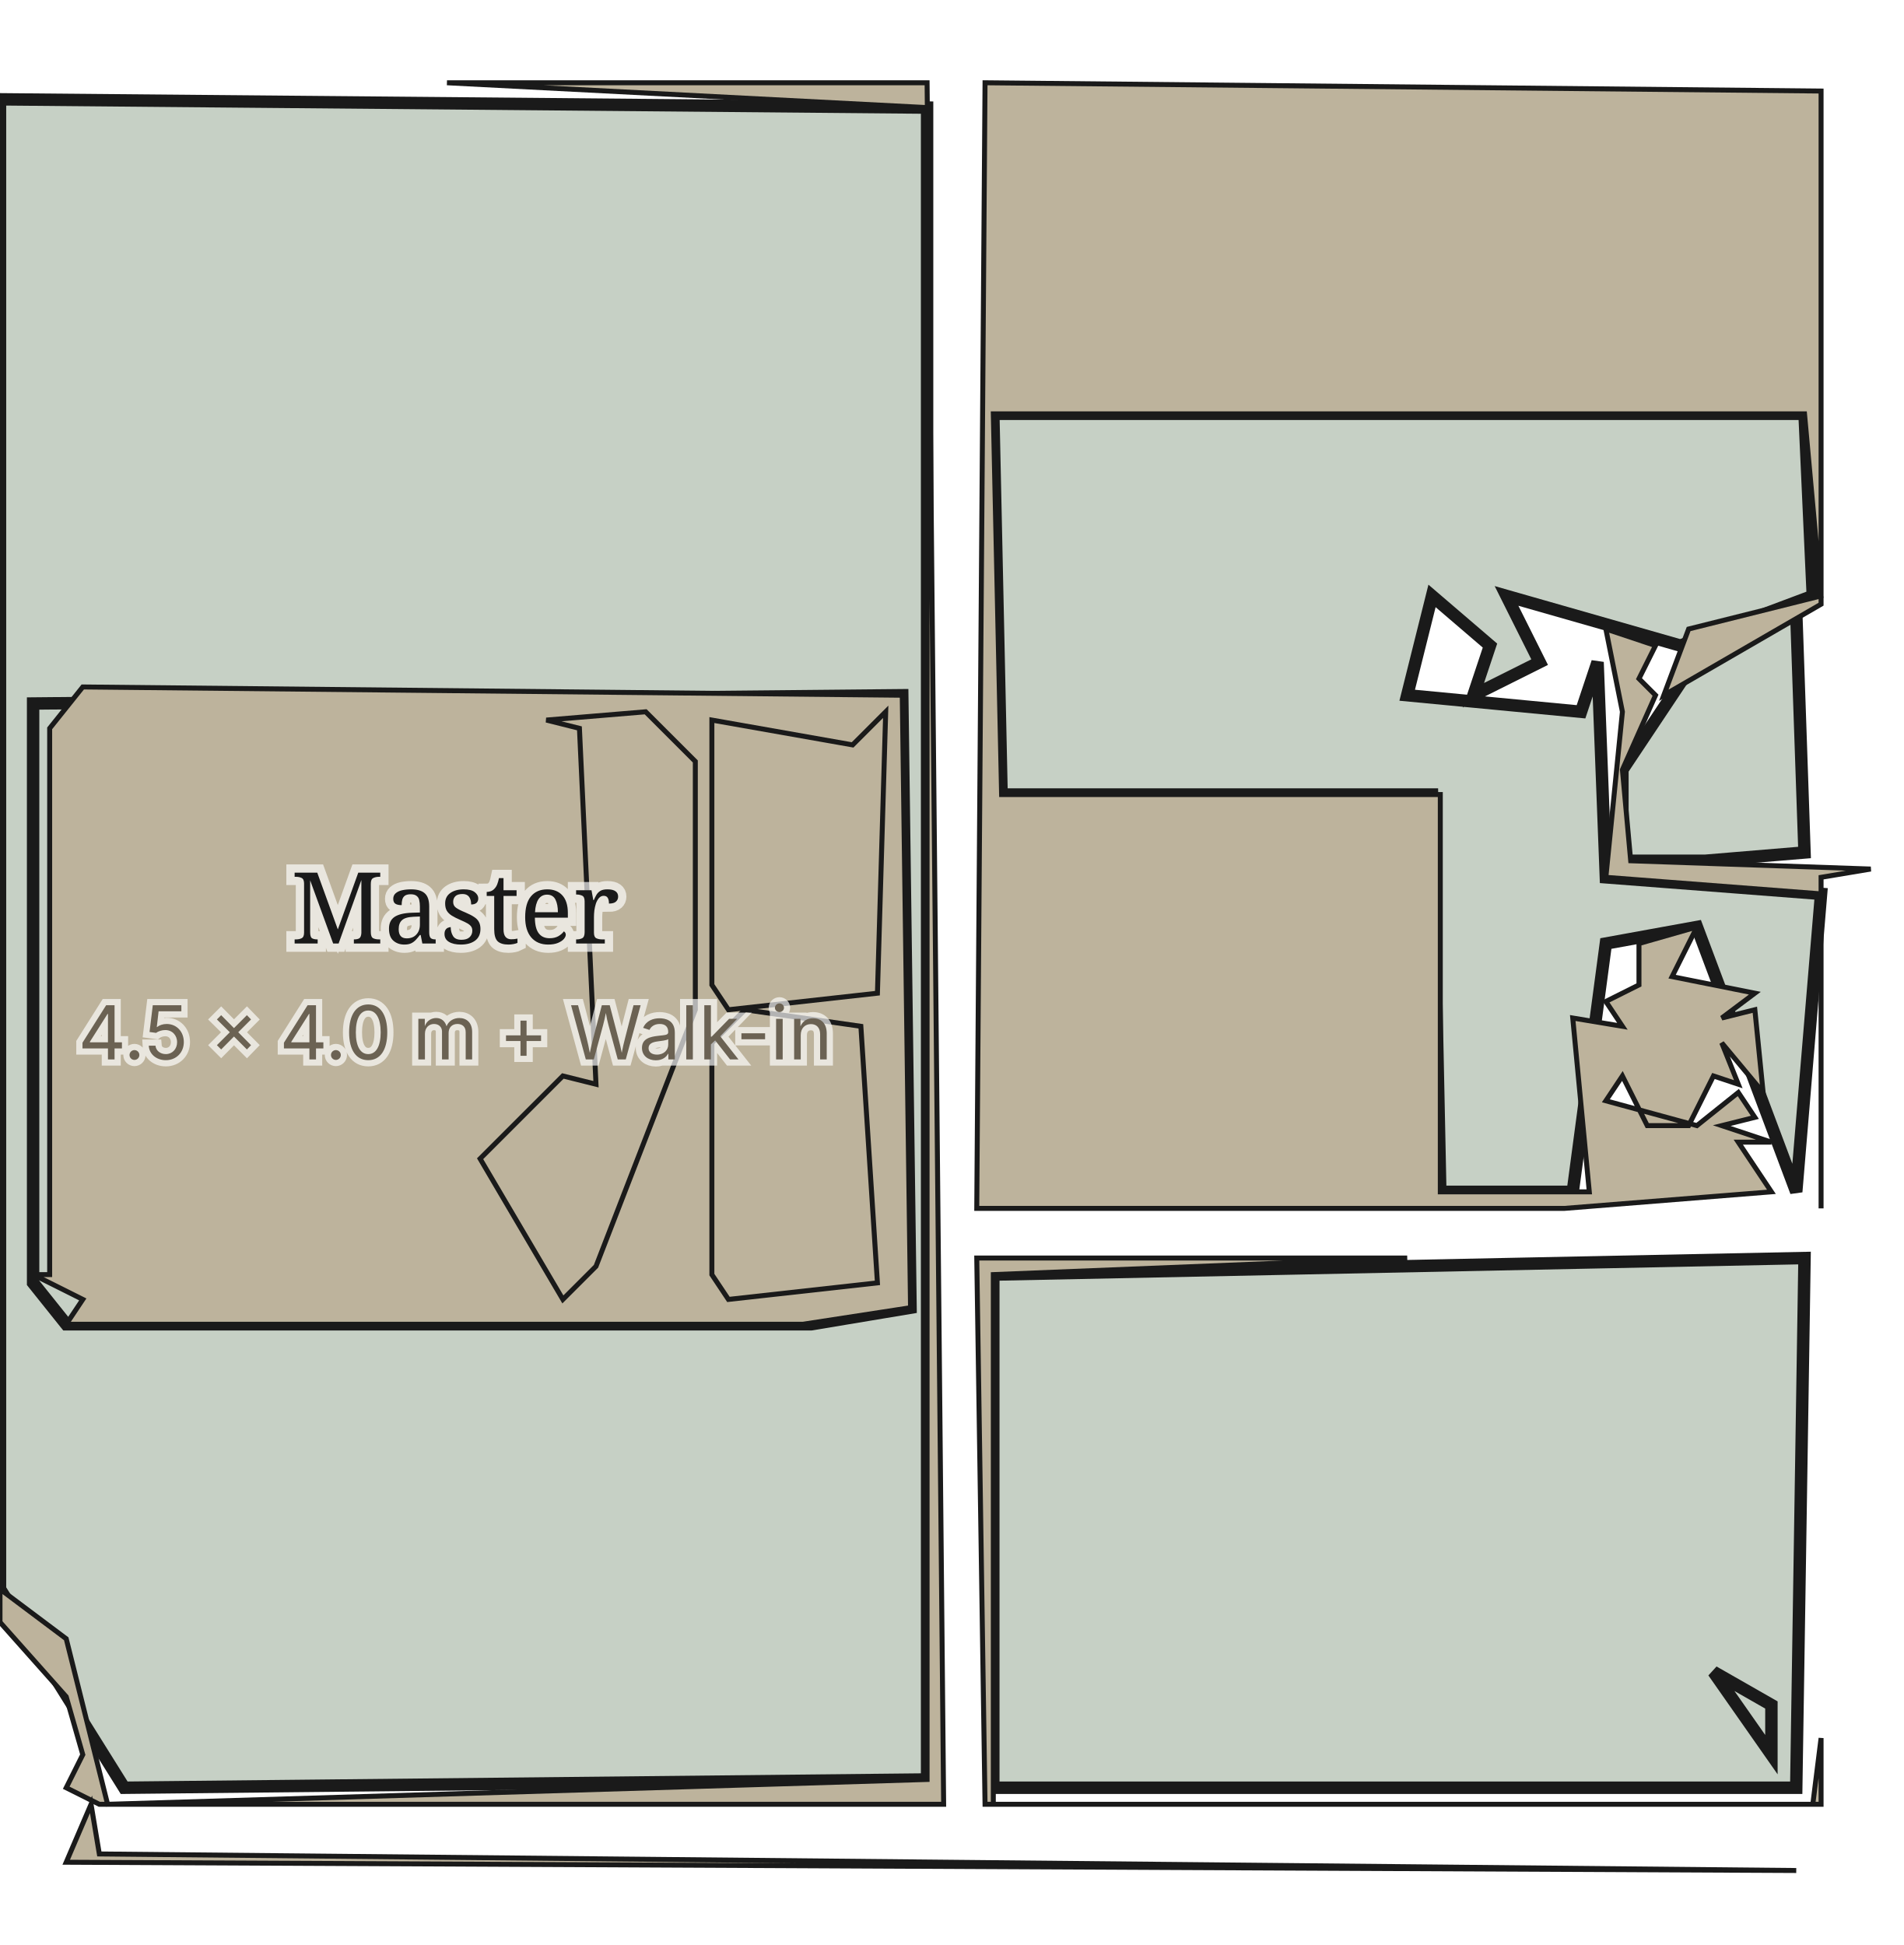
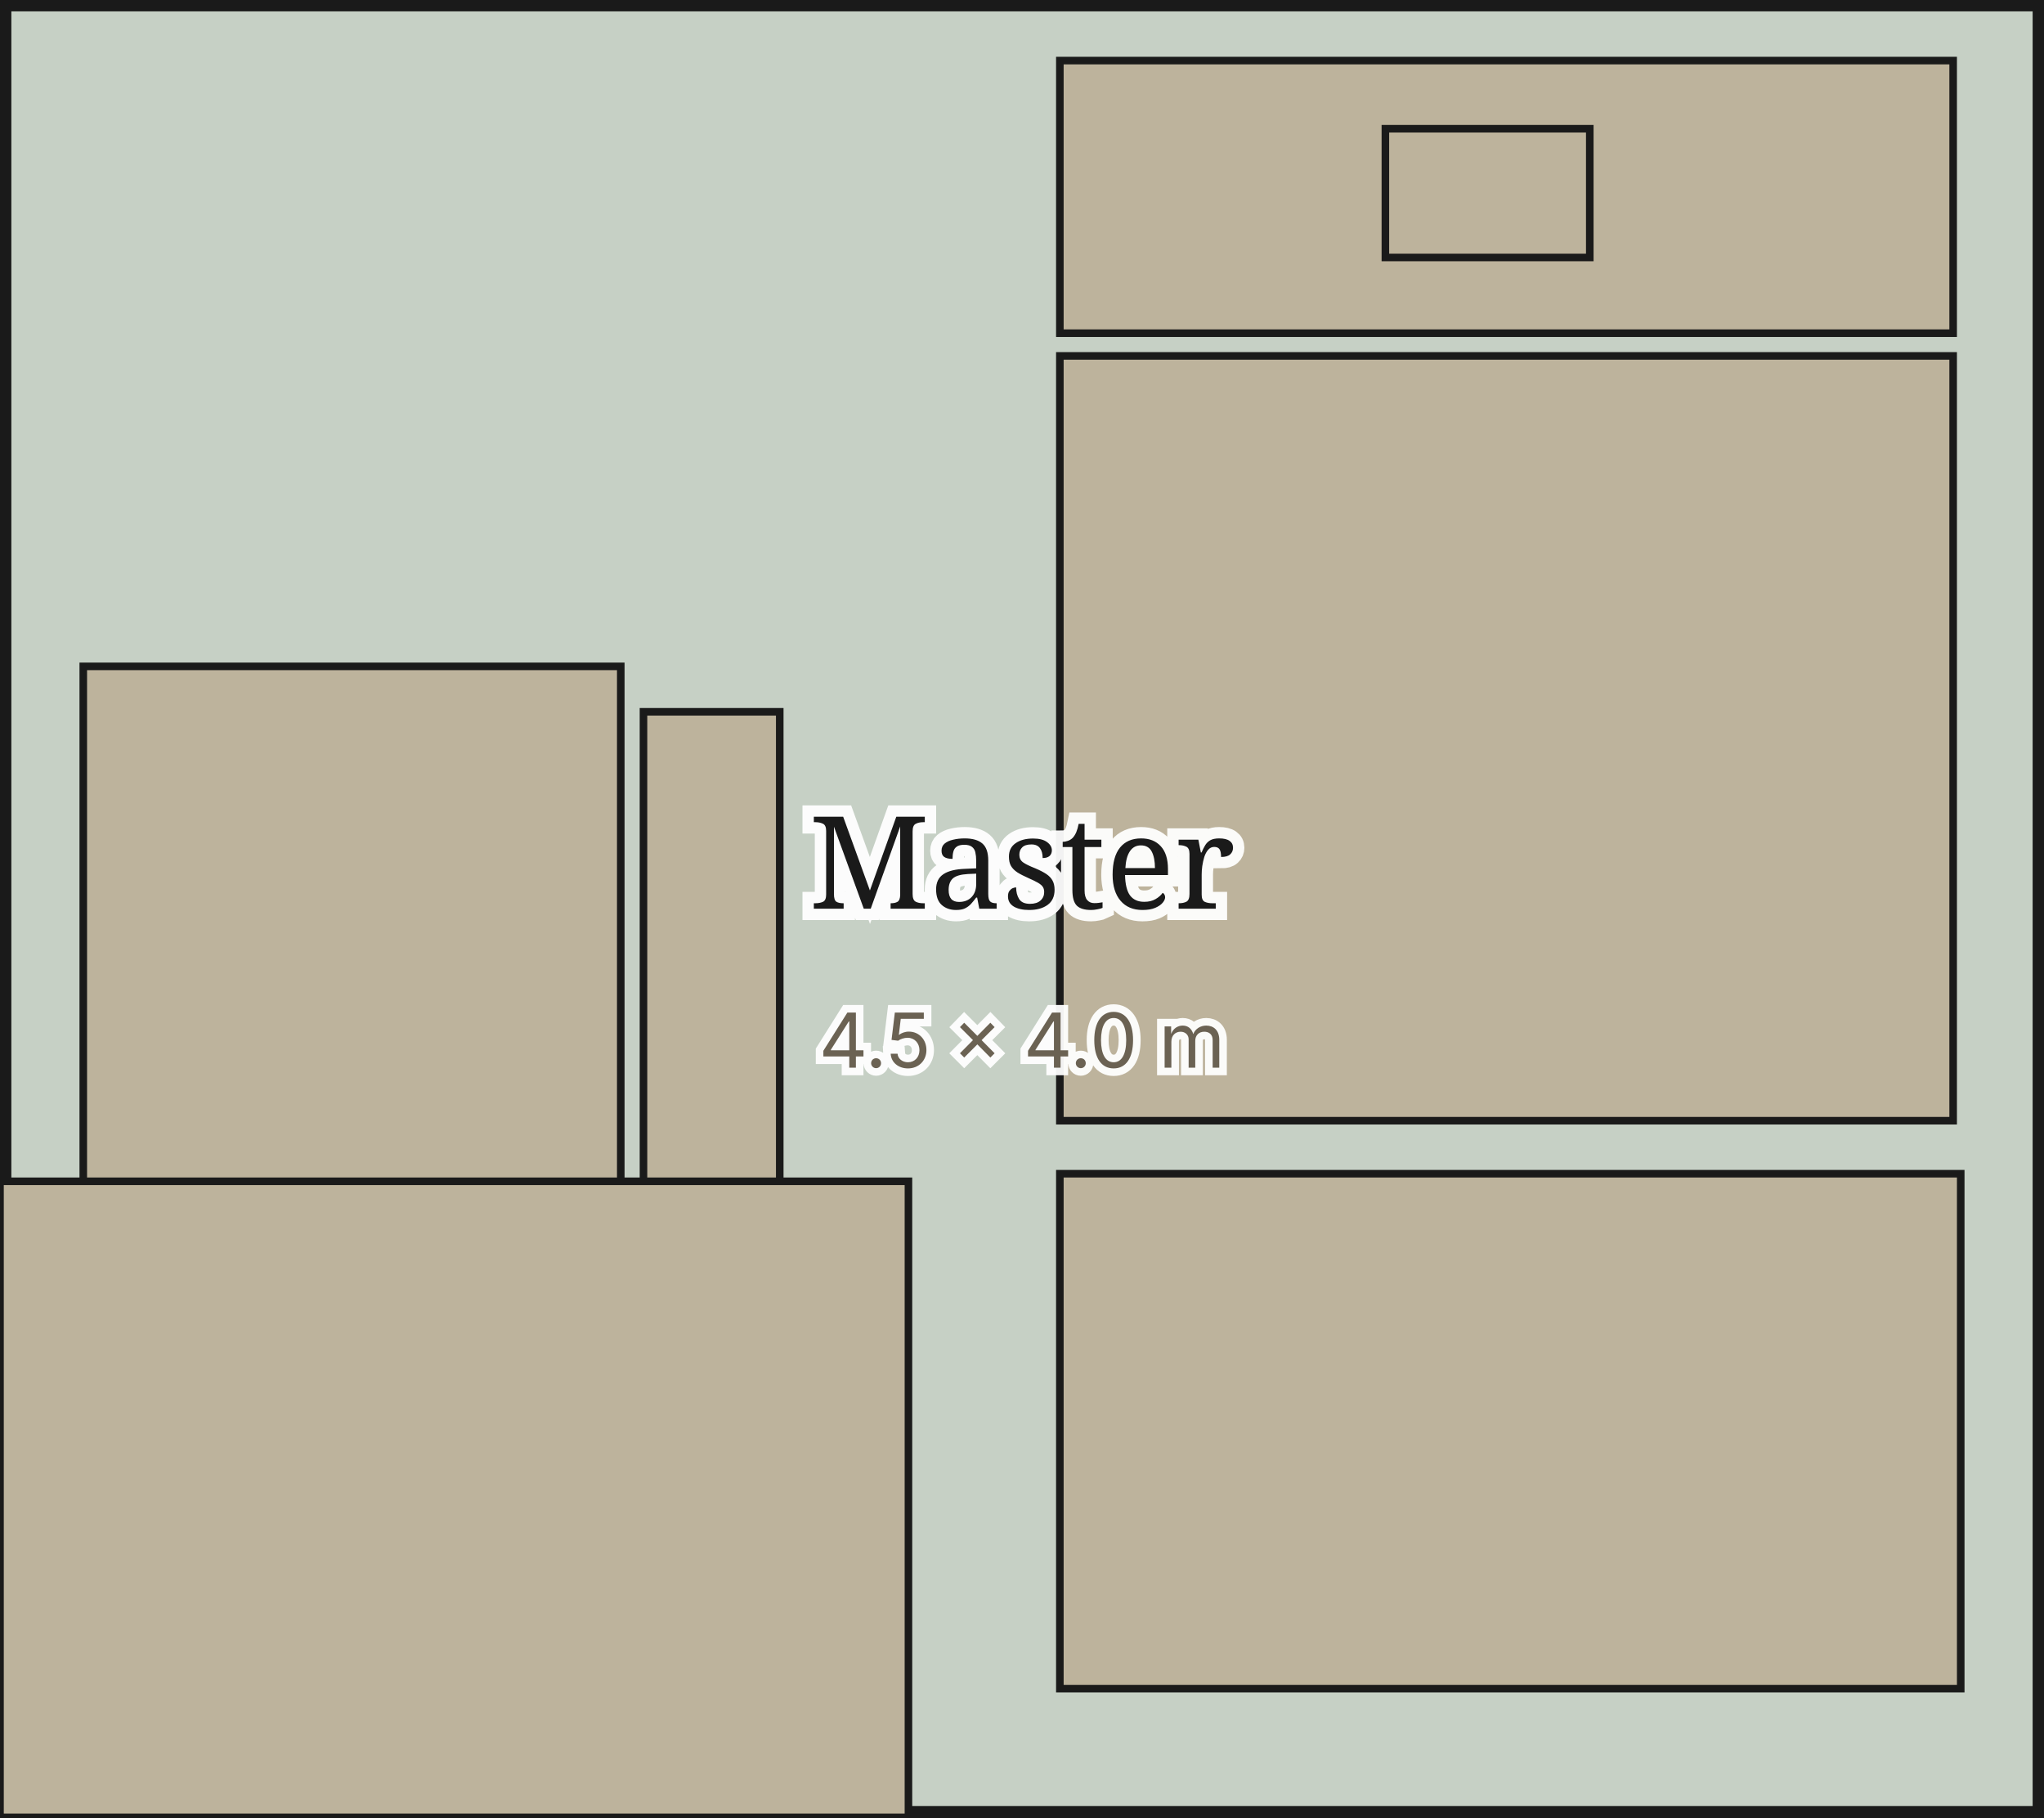
- <svg xmlns="http://www.w3.org/2000/svg" class="svg-room" viewBox="0 0 230 235" preserveAspectRatio="xMidYMid meet">
+ <svg xmlns="http://www.w3.org/2000/svg" class="svg-room" viewBox="0 0 270 240" preserveAspectRatio="xMidYMid meet">
  <g class="walls">
-     <path d="M0,12L112,13L112,215L15,216L0,192Z" fill="#c6d0c5" stroke="#1a1a1a" stroke-width="1.5" />
-     <path d="M217,144L205,112L194,114L190,144L174,144L173,96L121,96L120,50L218,50L219,72L203,78L182,72L186,80L178,84L180,78L173,72L170,84L191,86L193,80L194,106L220,108L217,144Z" fill="#c6d0c5" stroke="#1a1a1a" stroke-width="1.5" />
-     <path d="M206,104L196,104L196,93L206,78L217,74L218,103L206,104Z" fill="#c6d0c5" stroke="#1a1a1a" stroke-width="1.5" />
-     <path d="M98,160L110,158L109,84L4,85L4,155L8,160L98,160Z" fill="#c6d0c5" stroke="#1a1a1a" stroke-width="1.5" />
-     <path d="M217,216L120,216L120,154L218,152L217,216Z" fill="#c6d0c5" stroke="#1a1a1a" stroke-width="1.5" />
-     <path d="M214,212L214,206L207,202L214,212Z" fill="#c6d0c5" stroke="#1a1a1a" stroke-width="1.5" />
+     <rect x="0" y="0" width="270" height="240" fill="#c6d0c5" stroke="#1a1a1a" stroke-width="3" />
  </g>
  <g class="fixtures">
-     <path d="M0,192L8,198L13,218L112,215L112,13L54,10L112,10L114,218L12,218L8,216L10,212L8,205L0,196Z" fill="#bdb39c" stroke="#1a1a1a" stroke-width="0.6" />
-     <path d="M189,146L118,146L119,10L220,11L220,73L201,84L204,76L220,72L218,50L120,50L121,96L174,96L174,144L192,144L190,123L196,124L194,121L198,119L198,114L205,112L202,118L212,120L208,123L212,122L213,132L208,126L210,131L207,130L204,136L199,136L196,130L194,133L205,136L210,132L212,135L208,136L214,138L210,138L214,144L189,146Z" fill="#bdb39c" stroke="#1a1a1a" stroke-width="0.6" />
-     <path d="M220,146L220,108L194,106L196,86L194,76L200,78L198,82L200,84L196,93L197,104L226,105L220,106L220,146Z" fill="#bdb39c" stroke="#1a1a1a" stroke-width="0.6" />
-     <path d="M97,160L8,160L10,157L4,154L6,154L6,88L10,83L109,84L110,158L97,160Z" fill="#bdb39c" stroke="#1a1a1a" stroke-width="0.6" />
-     <path d="M68,157L72,153L84,122L84,92L78,86L66,87L70,88L72,131L68,130L58,140L68,157Z" fill="#bdb39c" stroke="#1a1a1a" stroke-width="0.6" />
-     <path d="M88,122L106,120L107,86L103,90L86,87L86,119L88,122Z" fill="#bdb39c" stroke="#1a1a1a" stroke-width="0.6" />
-     <path d="M88,157L106,155L104,124L90,122L86,126L86,154L88,157Z" fill="#bdb39c" stroke="#1a1a1a" stroke-width="0.6" />
-     <path d="M220,218L119,218L118,152L170,152L120,154L120,218L219,218L220,210L220,218Z" fill="#bdb39c" stroke="#1a1a1a" stroke-width="0.6" />
-     <path d="M217,226L8,225L11,218L12,224L217,226Z" fill="#bdb39c" stroke="#1a1a1a" stroke-width="0.6" />
+     <rect x="140" y="8" width="118" height="36" fill="#bdb39c" stroke="#1a1a1a" stroke-width="1" />
+     <rect x="183" y="17" width="27" height="17" fill="#bdb39c" stroke="#1a1a1a" stroke-width="1" />
+     <rect x="140" y="47" width="118" height="101" fill="#bdb39c" stroke="#1a1a1a" stroke-width="1" />
+     <rect x="11" y="88" width="71" height="72" fill="#bdb39c" stroke="#1a1a1a" stroke-width="1" />
+     <rect x="85" y="94" width="18" height="66" fill="#bdb39c" stroke="#1a1a1a" stroke-width="1" />
+     <rect x="140" y="155" width="119" height="68" fill="#bdb39c" stroke="#1a1a1a" stroke-width="1" />
+     <rect x="0" y="156" width="120" height="84" fill="#bdb39c" stroke="#1a1a1a" stroke-width="1" />
  </g>
  <g class="labels">
-     <text x="55" y="114" text-anchor="middle" font-family="Cormorant Garamond,serif" font-size="12" fill="#1a1a1a" font-weight="500" style="paint-order:stroke;stroke:#ffffffaa;stroke-width:2">Master</text>
-     <text x="55" y="128" text-anchor="middle" font-family="-apple-system,sans-serif" font-size="9" fill="#6b6253" style="paint-order:stroke;stroke:#ffffffaa;stroke-width:1.5">4.5 × 4.0 m + Walk-in</text>
+     <text x="135" y="120" text-anchor="middle" font-family="Cormorant Garamond,serif" font-size="17" fill="#1a1a1a" font-weight="500" style="paint-order:stroke;stroke:#fffffff0;stroke-width:3">Master</text>
+     <text x="135" y="141" text-anchor="middle" font-family="-apple-system,sans-serif" font-size="10" fill="#6b6253" style="paint-order:stroke;stroke:#fffffff0;stroke-width:2">4.5 × 4.0 m</text>
  </g>
  <g class="furniture" />
</svg>
